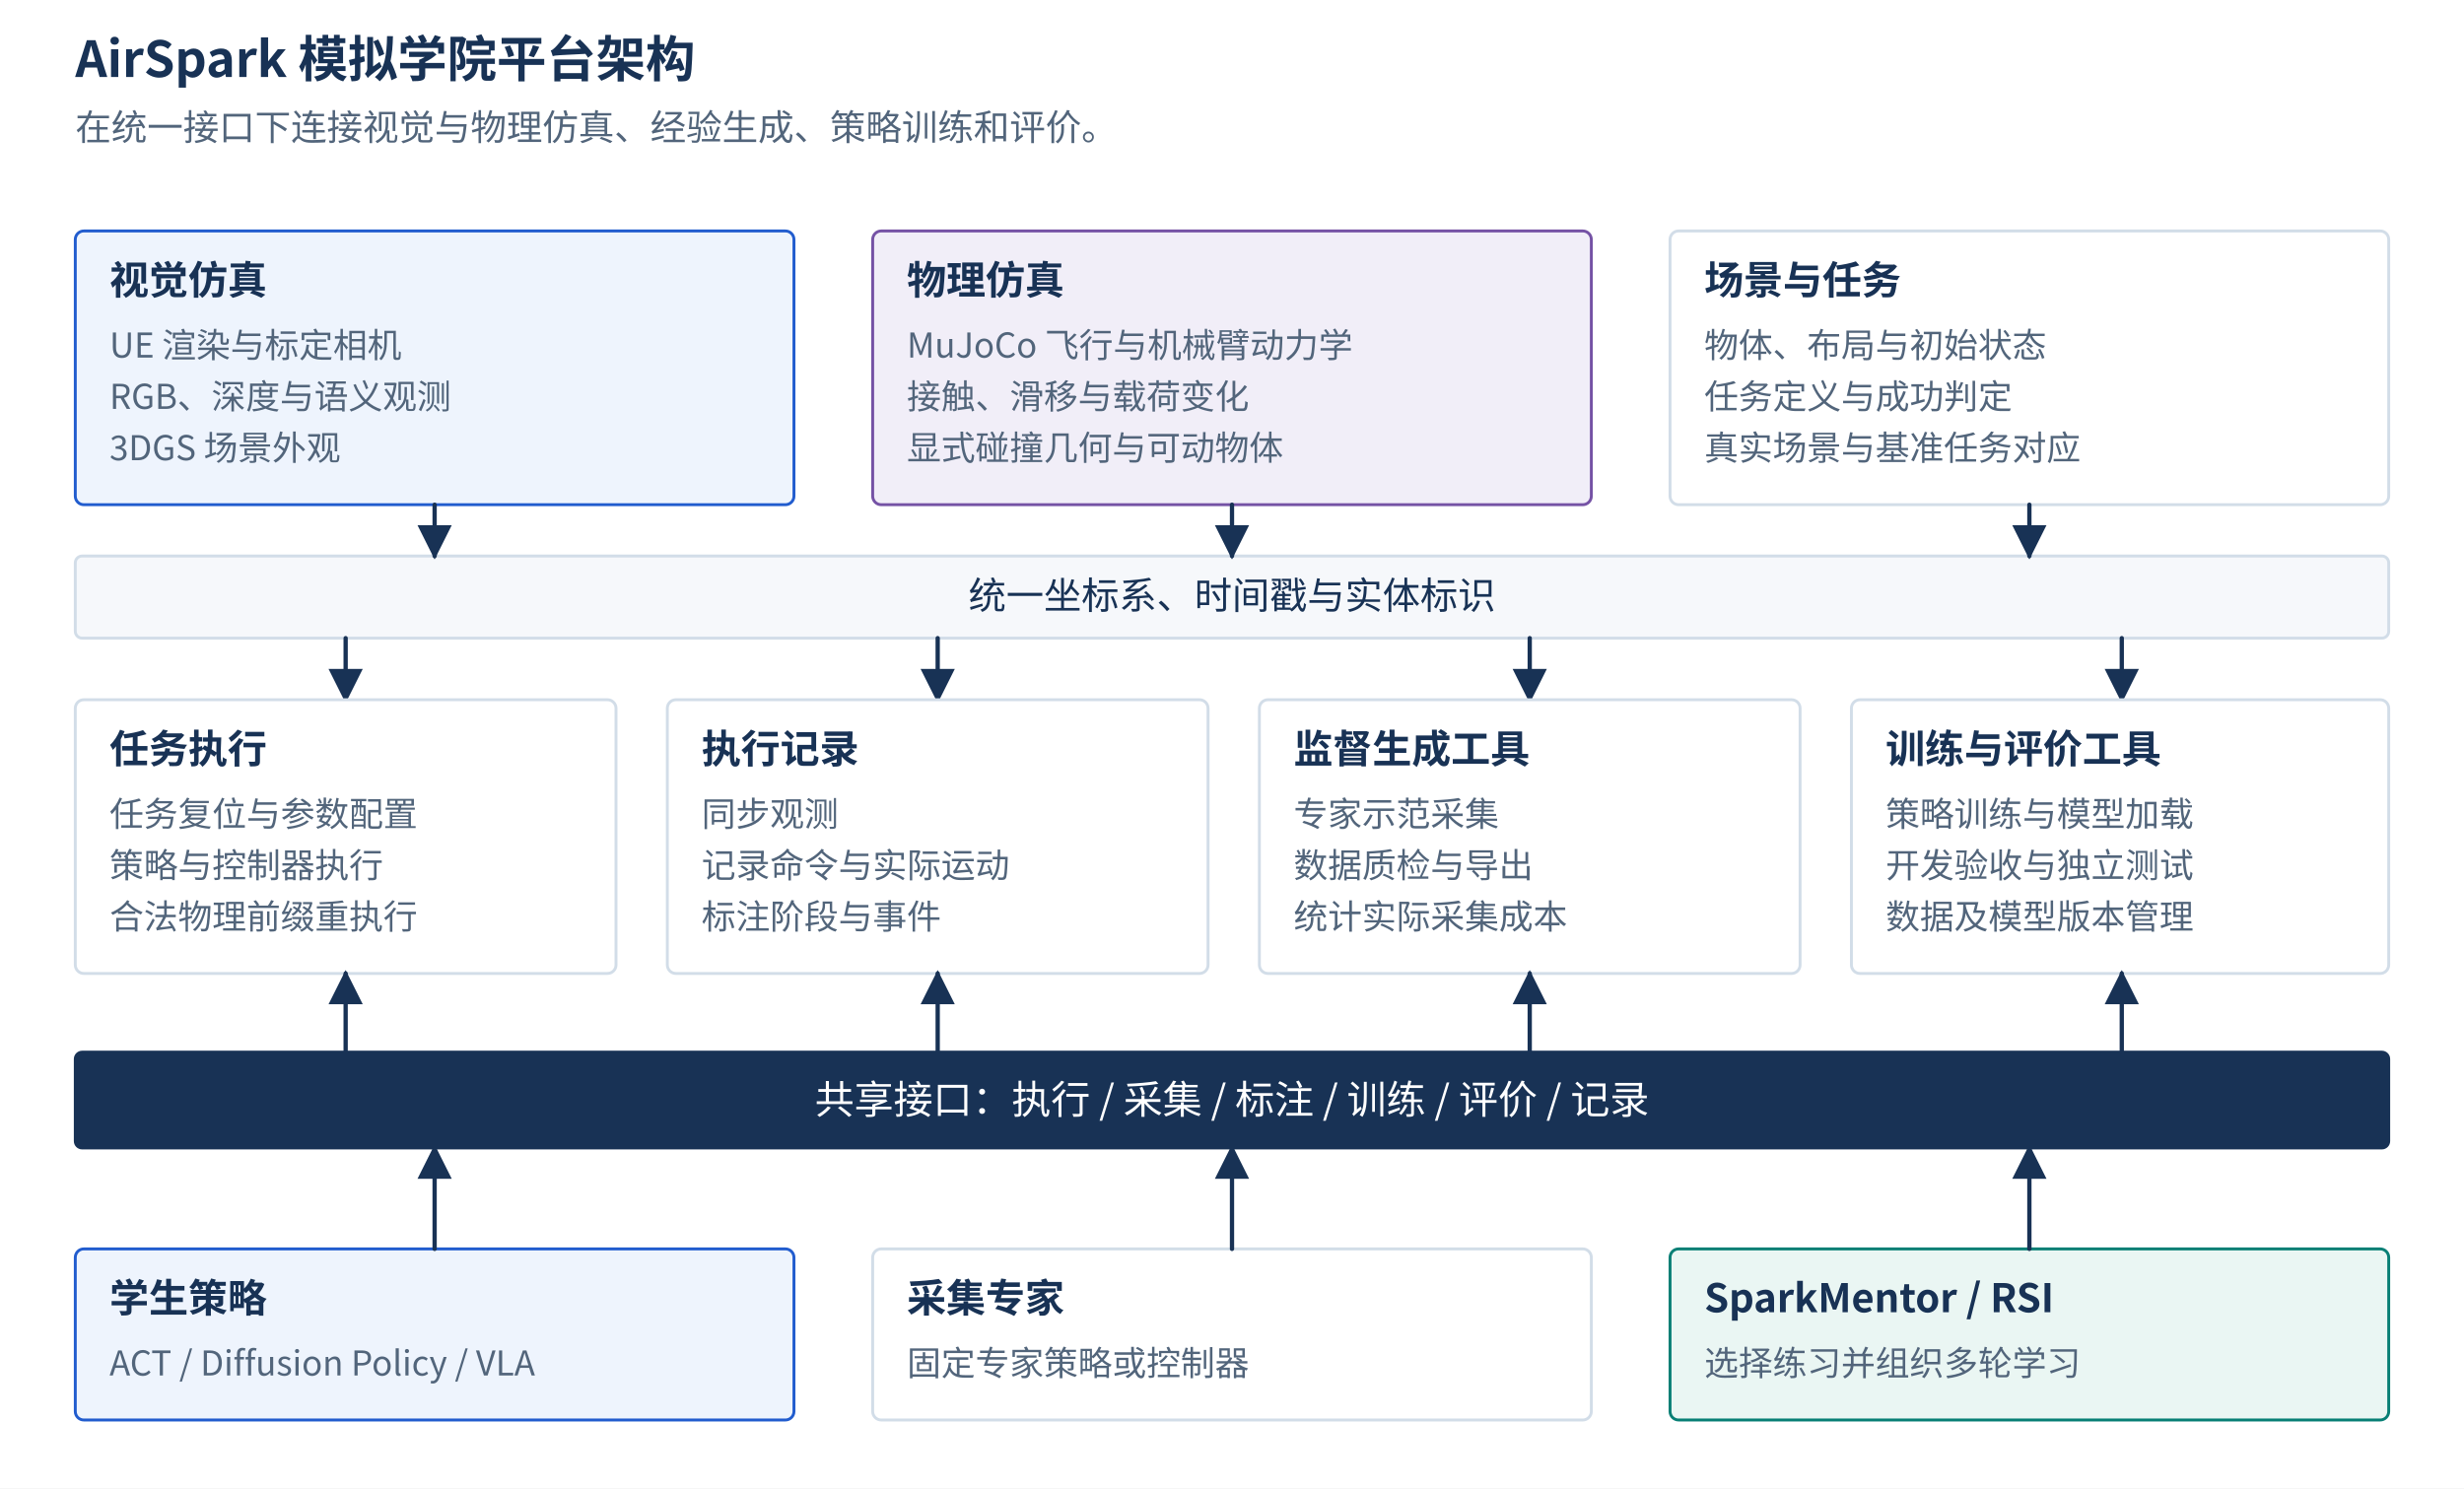
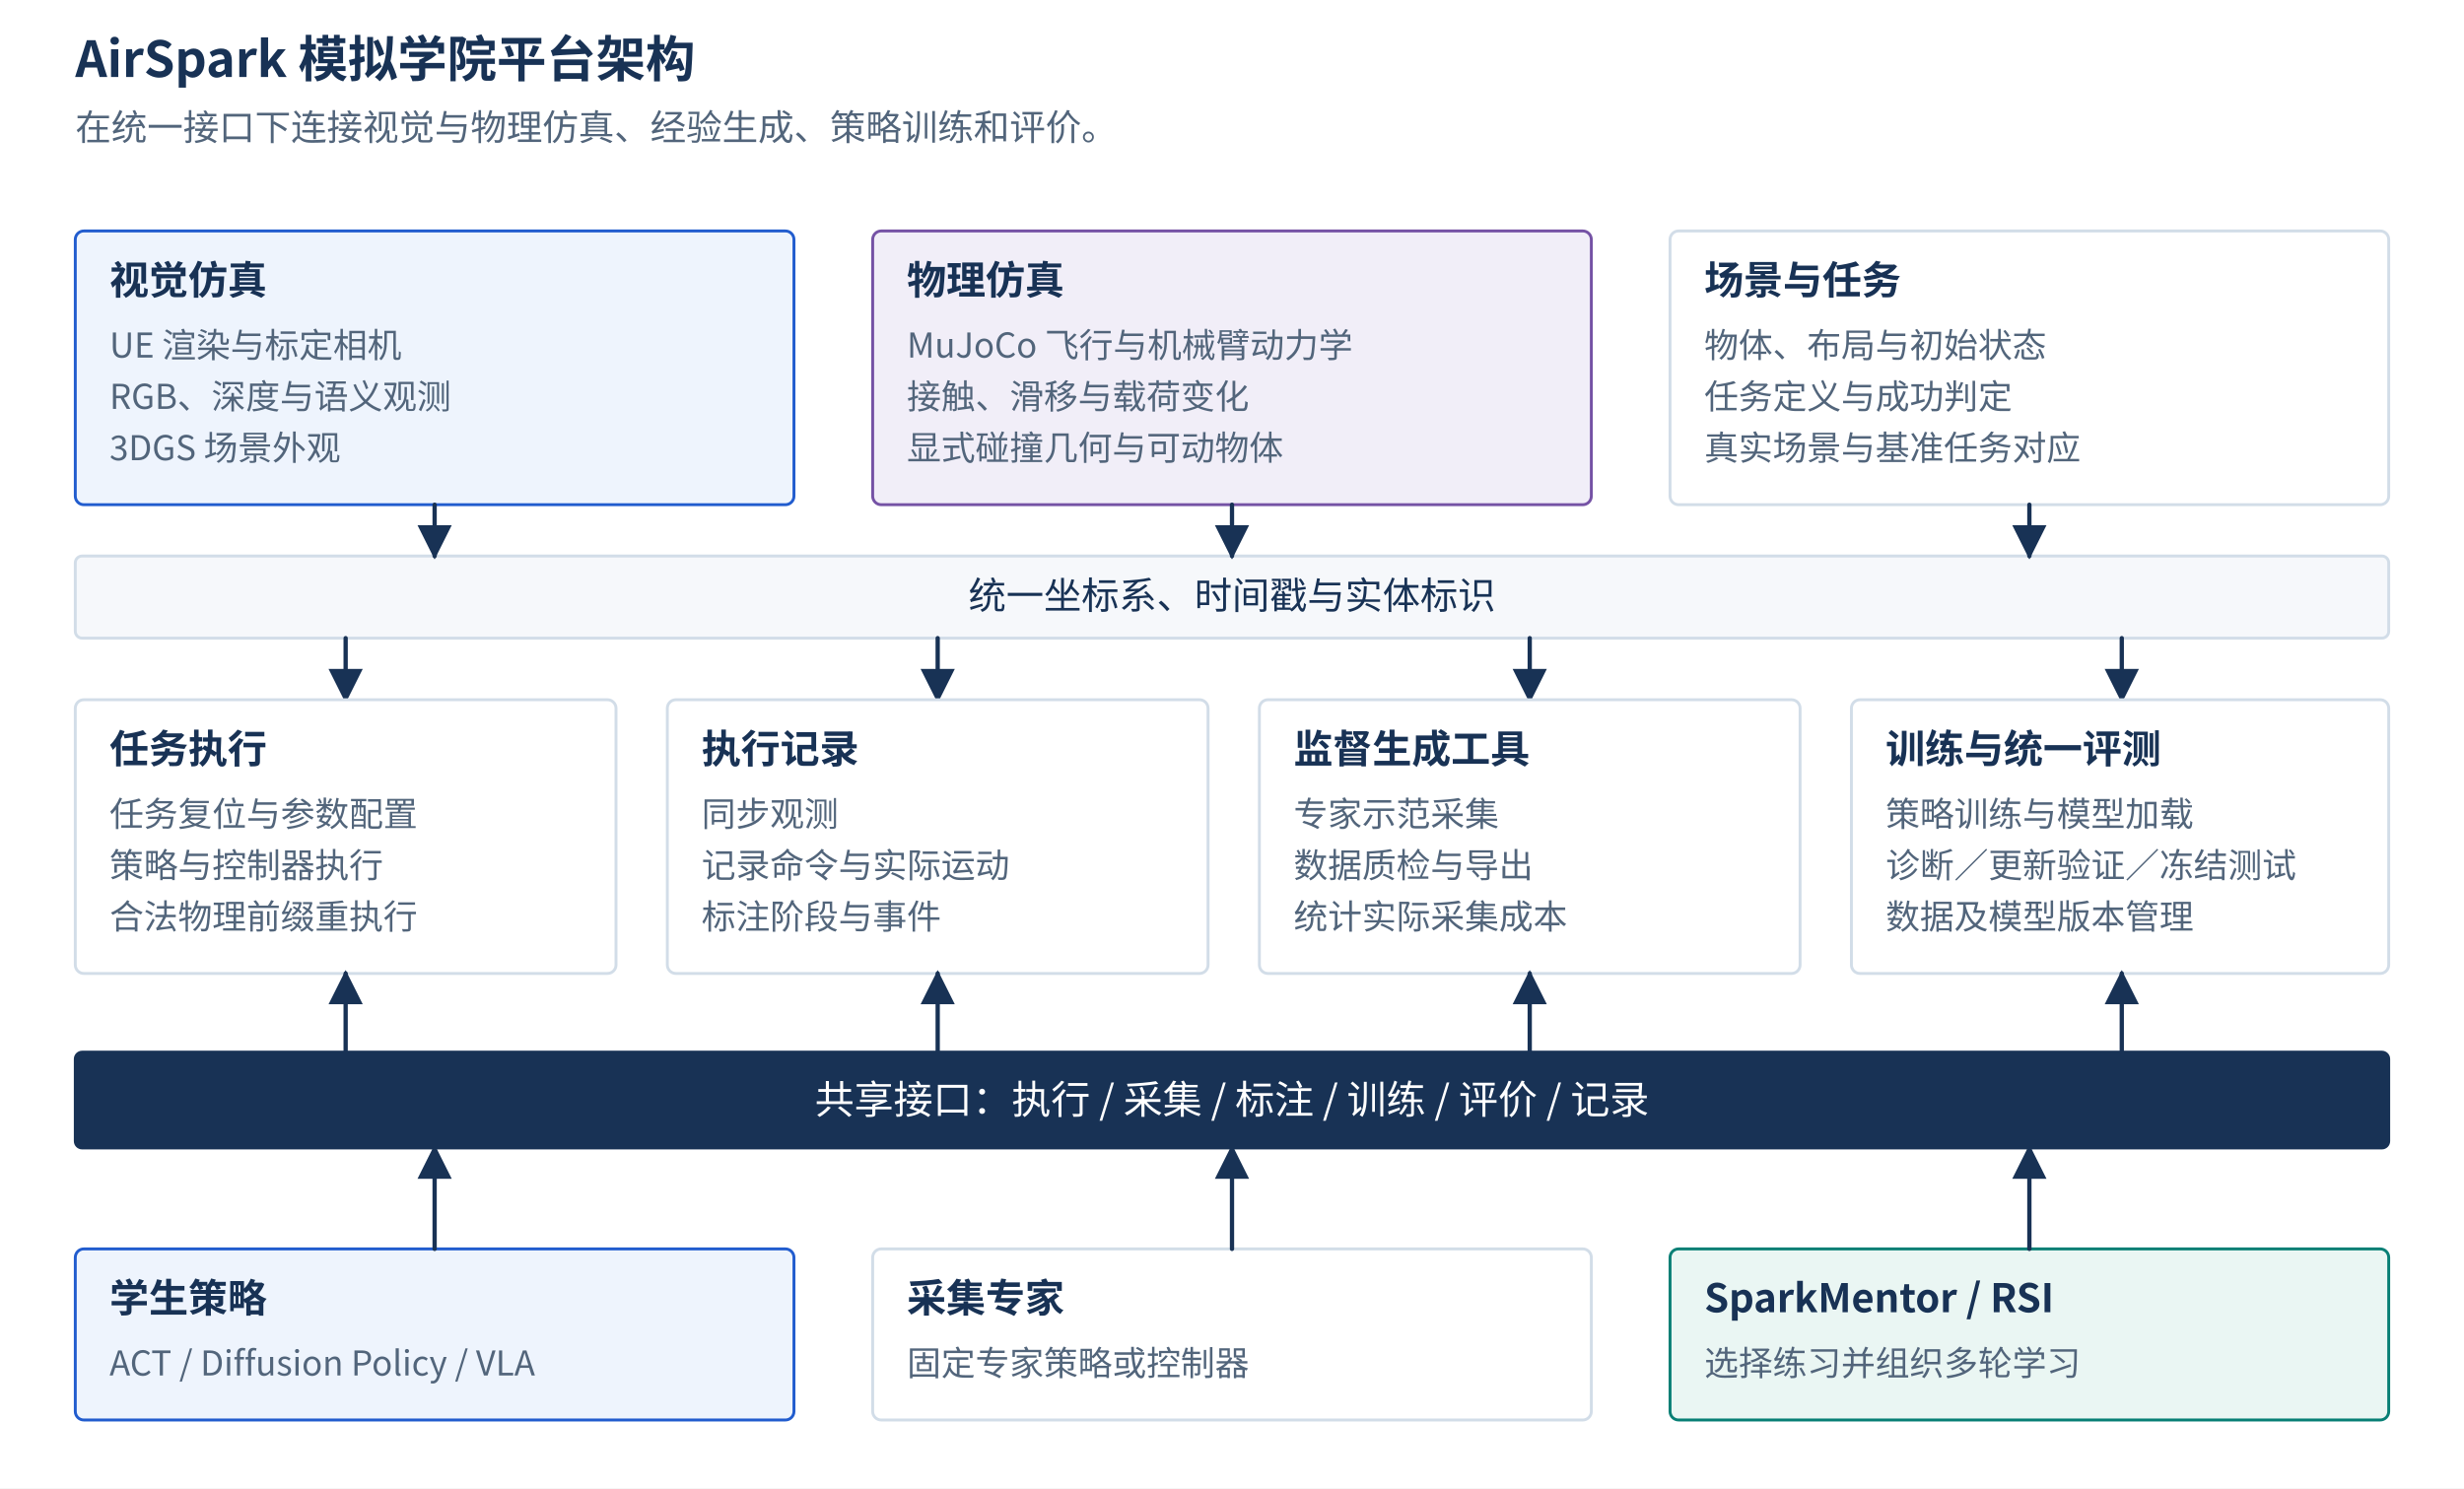
<svg xmlns="http://www.w3.org/2000/svg" width="1440" height="870" viewBox="0 0 1440 870" role="img" aria-labelledby="title desc">
  <defs>
    <marker id="arrow-ink" viewBox="0 0 10 10" refX="9" refY="5" markerWidth="8" markerHeight="8" orient="auto-start-reverse">
      <path d="M 0 0 L 10 5 L 0 10 z" fill="#183255" />
    </marker>
    <marker id="arrow-teal" viewBox="0 0 10 10" refX="9" refY="5" markerWidth="8" markerHeight="8" orient="auto-start-reverse">
      <path d="M 0 0 L 10 5 L 0 10 z" fill="#087f75" />
    </marker>
    <marker id="arrow-blue" viewBox="0 0 10 10" refX="9" refY="5" markerWidth="8" markerHeight="8" orient="auto-start-reverse">
      <path d="M 0 0 L 10 5 L 0 10 z" fill="#215cce" />
    </marker>
    <marker id="arrow-purple" viewBox="0 0 10 10" refX="9" refY="5" markerWidth="8" markerHeight="8" orient="auto-start-reverse">
      <path d="M 0 0 L 10 5 L 0 10 z" fill="#7552a5" />
    </marker>
    <marker id="arrow-amber" viewBox="0 0 10 10" refX="9" refY="5" markerWidth="8" markerHeight="8" orient="auto-start-reverse">
      <path d="M 0 0 L 10 5 L 0 10 z" fill="#94601b" />
    </marker>
  </defs>
  <g font-family="Microsoft YaHei, Noto Sans CJK SC, Arial, sans-serif">
    <rect width="1440" height="100%" fill="white" />
    <text x="44" y="45" fill="#183255" font-size="29" font-weight="700" text-anchor="start">AirSpark 模拟学院平台架构</text>
    <text x="44" y="82" fill="#52657b" font-size="21" font-weight="400" text-anchor="start">在统一接口下连接视觉与物理仿真、经验生成、策略训练和评价。</text>
    <rect x="44" y="135" width="420" height="160" rx="5" fill="#eef4fd" stroke="#215cce" stroke-width="1.7" />
    <text x="64" y="172" fill="#183255" font-size="23" font-weight="600" text-anchor="start">视觉仿真</text>
    <text x="64" y="209" fill="#52657b" font-size="20" font-weight="400" text-anchor="start">UE 渲染与标定相机</text>
    <text x="64" y="239" fill="#52657b" font-size="20" font-weight="400" text-anchor="start">RGB、深度与语义观测</text>
    <text x="64" y="269" fill="#52657b" font-size="20" font-weight="400" text-anchor="start">3DGS 场景外观</text>
    <rect x="510" y="135" width="420" height="160" rx="5" fill="#f1eef8" stroke="#7552a5" stroke-width="1.7" />
    <text x="530" y="172" fill="#183255" font-size="23" font-weight="600" text-anchor="start">物理仿真</text>
    <text x="530" y="209" fill="#52657b" font-size="20" font-weight="400" text-anchor="start">MuJoCo 飞行与机械臂动力学</text>
    <text x="530" y="239" fill="#52657b" font-size="20" font-weight="400" text-anchor="start">接触、滑移与载荷变化</text>
    <text x="530" y="269" fill="#52657b" font-size="20" font-weight="400" text-anchor="start">显式碰撞几何与可动物体</text>
    <rect x="976" y="135" width="420" height="160" rx="5" fill="white" stroke="#d2dde8" stroke-width="1.7" />
    <text x="996" y="172" fill="#183255" font-size="23" font-weight="600" text-anchor="start">场景与任务</text>
    <text x="996" y="209" fill="#52657b" font-size="20" font-weight="400" text-anchor="start">物体、布局与初始状态</text>
    <text x="996" y="239" fill="#52657b" font-size="20" font-weight="400" text-anchor="start">任务定义与成功判定</text>
    <text x="996" y="269" fill="#52657b" font-size="20" font-weight="400" text-anchor="start">真实场景与基准任务对应</text>
    <rect x="44" y="325" width="1352" height="48" rx="4" fill="#f6f8fb" stroke="#d2dde8" stroke-width="1.7" />
    <text x="720" y="356" fill="#183255" font-size="22" font-weight="500" text-anchor="middle">统一坐标系、时间戳与实体标识</text>
    <path d="M254 295 V325" fill="none" stroke="#183255" stroke-width="2.5" stroke-linejoin="round" stroke-linecap="round" marker-end="url(#arrow-ink)" />
    <path d="M720 295 V325" fill="none" stroke="#183255" stroke-width="2.5" stroke-linejoin="round" stroke-linecap="round" marker-end="url(#arrow-ink)" />
    <path d="M1186 295 V325" fill="none" stroke="#183255" stroke-width="2.5" stroke-linejoin="round" stroke-linecap="round" marker-end="url(#arrow-ink)" />
    <path d="M202 373 V409" fill="none" stroke="#183255" stroke-width="2.5" stroke-linejoin="round" stroke-linecap="round" marker-end="url(#arrow-ink)" />
    <path d="M548 373 V409" fill="none" stroke="#183255" stroke-width="2.5" stroke-linejoin="round" stroke-linecap="round" marker-end="url(#arrow-ink)" />
    <path d="M894 373 V409" fill="none" stroke="#183255" stroke-width="2.5" stroke-linejoin="round" stroke-linecap="round" marker-end="url(#arrow-ink)" />
    <path d="M1240 373 V409" fill="none" stroke="#183255" stroke-width="2.5" stroke-linejoin="round" stroke-linecap="round" marker-end="url(#arrow-ink)" />
    <rect x="44" y="409" width="316" height="160" rx="5" fill="white" stroke="#d2dde8" stroke-width="1.7" />
    <text x="64" y="446" fill="#183255" font-size="23" font-weight="600" text-anchor="start">任务执行</text>
    <text x="64" y="483" fill="#52657b" font-size="20" font-weight="400" text-anchor="start">任务复位与参数配置</text>
    <text x="64" y="513" fill="#52657b" font-size="20" font-weight="400" text-anchor="start">策略与控制器执行</text>
    <text x="64" y="543" fill="#52657b" font-size="20" font-weight="400" text-anchor="start">合法物理前缀重执行</text>
    <rect x="390" y="409" width="316" height="160" rx="5" fill="white" stroke="#d2dde8" stroke-width="1.7" />
    <text x="410" y="446" fill="#183255" font-size="23" font-weight="600" text-anchor="start">执行记录</text>
    <text x="410" y="483" fill="#52657b" font-size="20" font-weight="400" text-anchor="start">同步观测</text>
    <text x="410" y="513" fill="#52657b" font-size="20" font-weight="400" text-anchor="start">记录命令与实际运动</text>
    <text x="410" y="543" fill="#52657b" font-size="20" font-weight="400" text-anchor="start">标注阶段与事件</text>
    <rect x="736" y="409" width="316" height="160" rx="5" fill="white" stroke="#d2dde8" stroke-width="1.7" />
    <text x="756" y="446" fill="#183255" font-size="23" font-weight="600" text-anchor="start">监督生成工具</text>
    <text x="756" y="483" fill="#52657b" font-size="20" font-weight="400" text-anchor="start">专家示范采集</text>
    <text x="756" y="513" fill="#52657b" font-size="20" font-weight="400" text-anchor="start">数据质检与导出</text>
    <text x="756" y="543" fill="#52657b" font-size="20" font-weight="400" text-anchor="start">统计实际采集成本</text>
    <rect x="1082" y="409" width="314" height="160" rx="5" fill="white" stroke="#d2dde8" stroke-width="1.7" />
-     <text x="1102" y="446" fill="#183255" font-size="23" font-weight="600" text-anchor="start">训练与评价工具</text>
+     <text x="1102" y="446" fill="#183255" font-size="23" font-weight="600" text-anchor="start">训练与统一评测</text>
    <text x="1102" y="483" fill="#52657b" font-size="20" font-weight="400" text-anchor="start">策略训练与模型加载</text>
-     <text x="1102" y="513" fill="#52657b" font-size="20" font-weight="400" text-anchor="start">开发验收与独立测试</text>
+     <text x="1102" y="513" fill="#52657b" font-size="20" font-weight="400" text-anchor="start">诊断／更新验证／冻结测试</text>
    <text x="1102" y="543" fill="#52657b" font-size="20" font-weight="400" text-anchor="start">数据及模型版本管理</text>
    <rect x="44" y="615" width="1352" height="56" rx="4" fill="#183255" stroke="#183255" stroke-width="1.7" />
    <text x="720" y="651" fill="white" font-size="23" font-weight="500" text-anchor="middle">共享接口：执行 / 采集 / 标注 / 训练 / 评价 / 记录</text>
    <path d="M202 615 V569" fill="none" stroke="#183255" stroke-width="2.5" stroke-linejoin="round" stroke-linecap="round" marker-end="url(#arrow-ink)" />
    <path d="M548 615 V569" fill="none" stroke="#183255" stroke-width="2.5" stroke-linejoin="round" stroke-linecap="round" marker-end="url(#arrow-ink)" />
    <path d="M894 615 V569" fill="none" stroke="#183255" stroke-width="2.5" stroke-linejoin="round" stroke-linecap="round" marker-end="url(#arrow-ink)" />
    <path d="M1240 615 V569" fill="none" stroke="#183255" stroke-width="2.5" stroke-linejoin="round" stroke-linecap="round" marker-end="url(#arrow-ink)" />
    <rect x="44" y="730" width="420" height="100" rx="5" fill="#eef4fd" stroke="#215cce" stroke-width="1.7" />
    <text x="64" y="767" fill="#183255" font-size="23" font-weight="600" text-anchor="start">学生策略</text>
    <text x="64" y="804" fill="#52657b" font-size="20" font-weight="400" text-anchor="start">ACT / Diffusion Policy / VLA</text>
    <rect x="510" y="730" width="420" height="100" rx="5" fill="white" stroke="#d2dde8" stroke-width="1.7" />
    <text x="530" y="767" fill="#183255" font-size="23" font-weight="600" text-anchor="start">采集专家</text>
    <text x="530" y="804" fill="#52657b" font-size="20" font-weight="400" text-anchor="start">固定专家策略或控制器</text>
    <rect x="976" y="730" width="420" height="100" rx="5" fill="#eaf6f3" stroke="#087f75" stroke-width="1.7" />
    <text x="996" y="767" fill="#183255" font-size="23" font-weight="600" text-anchor="start">SparkMentor / RSI</text>
    <text x="996" y="804" fill="#52657b" font-size="20" font-weight="400" text-anchor="start">选择练习并组织多轮学习</text>
    <path d="M254 730 V671" fill="none" stroke="#183255" stroke-width="2.5" stroke-linejoin="round" stroke-linecap="round" marker-end="url(#arrow-ink)" />
    <path d="M720 730 V671" fill="none" stroke="#183255" stroke-width="2.5" stroke-linejoin="round" stroke-linecap="round" marker-end="url(#arrow-ink)" />
    <path d="M1186 730 V671" fill="none" stroke="#183255" stroke-width="2.5" stroke-linejoin="round" stroke-linecap="round" marker-end="url(#arrow-ink)" />
  </g>
</svg>
